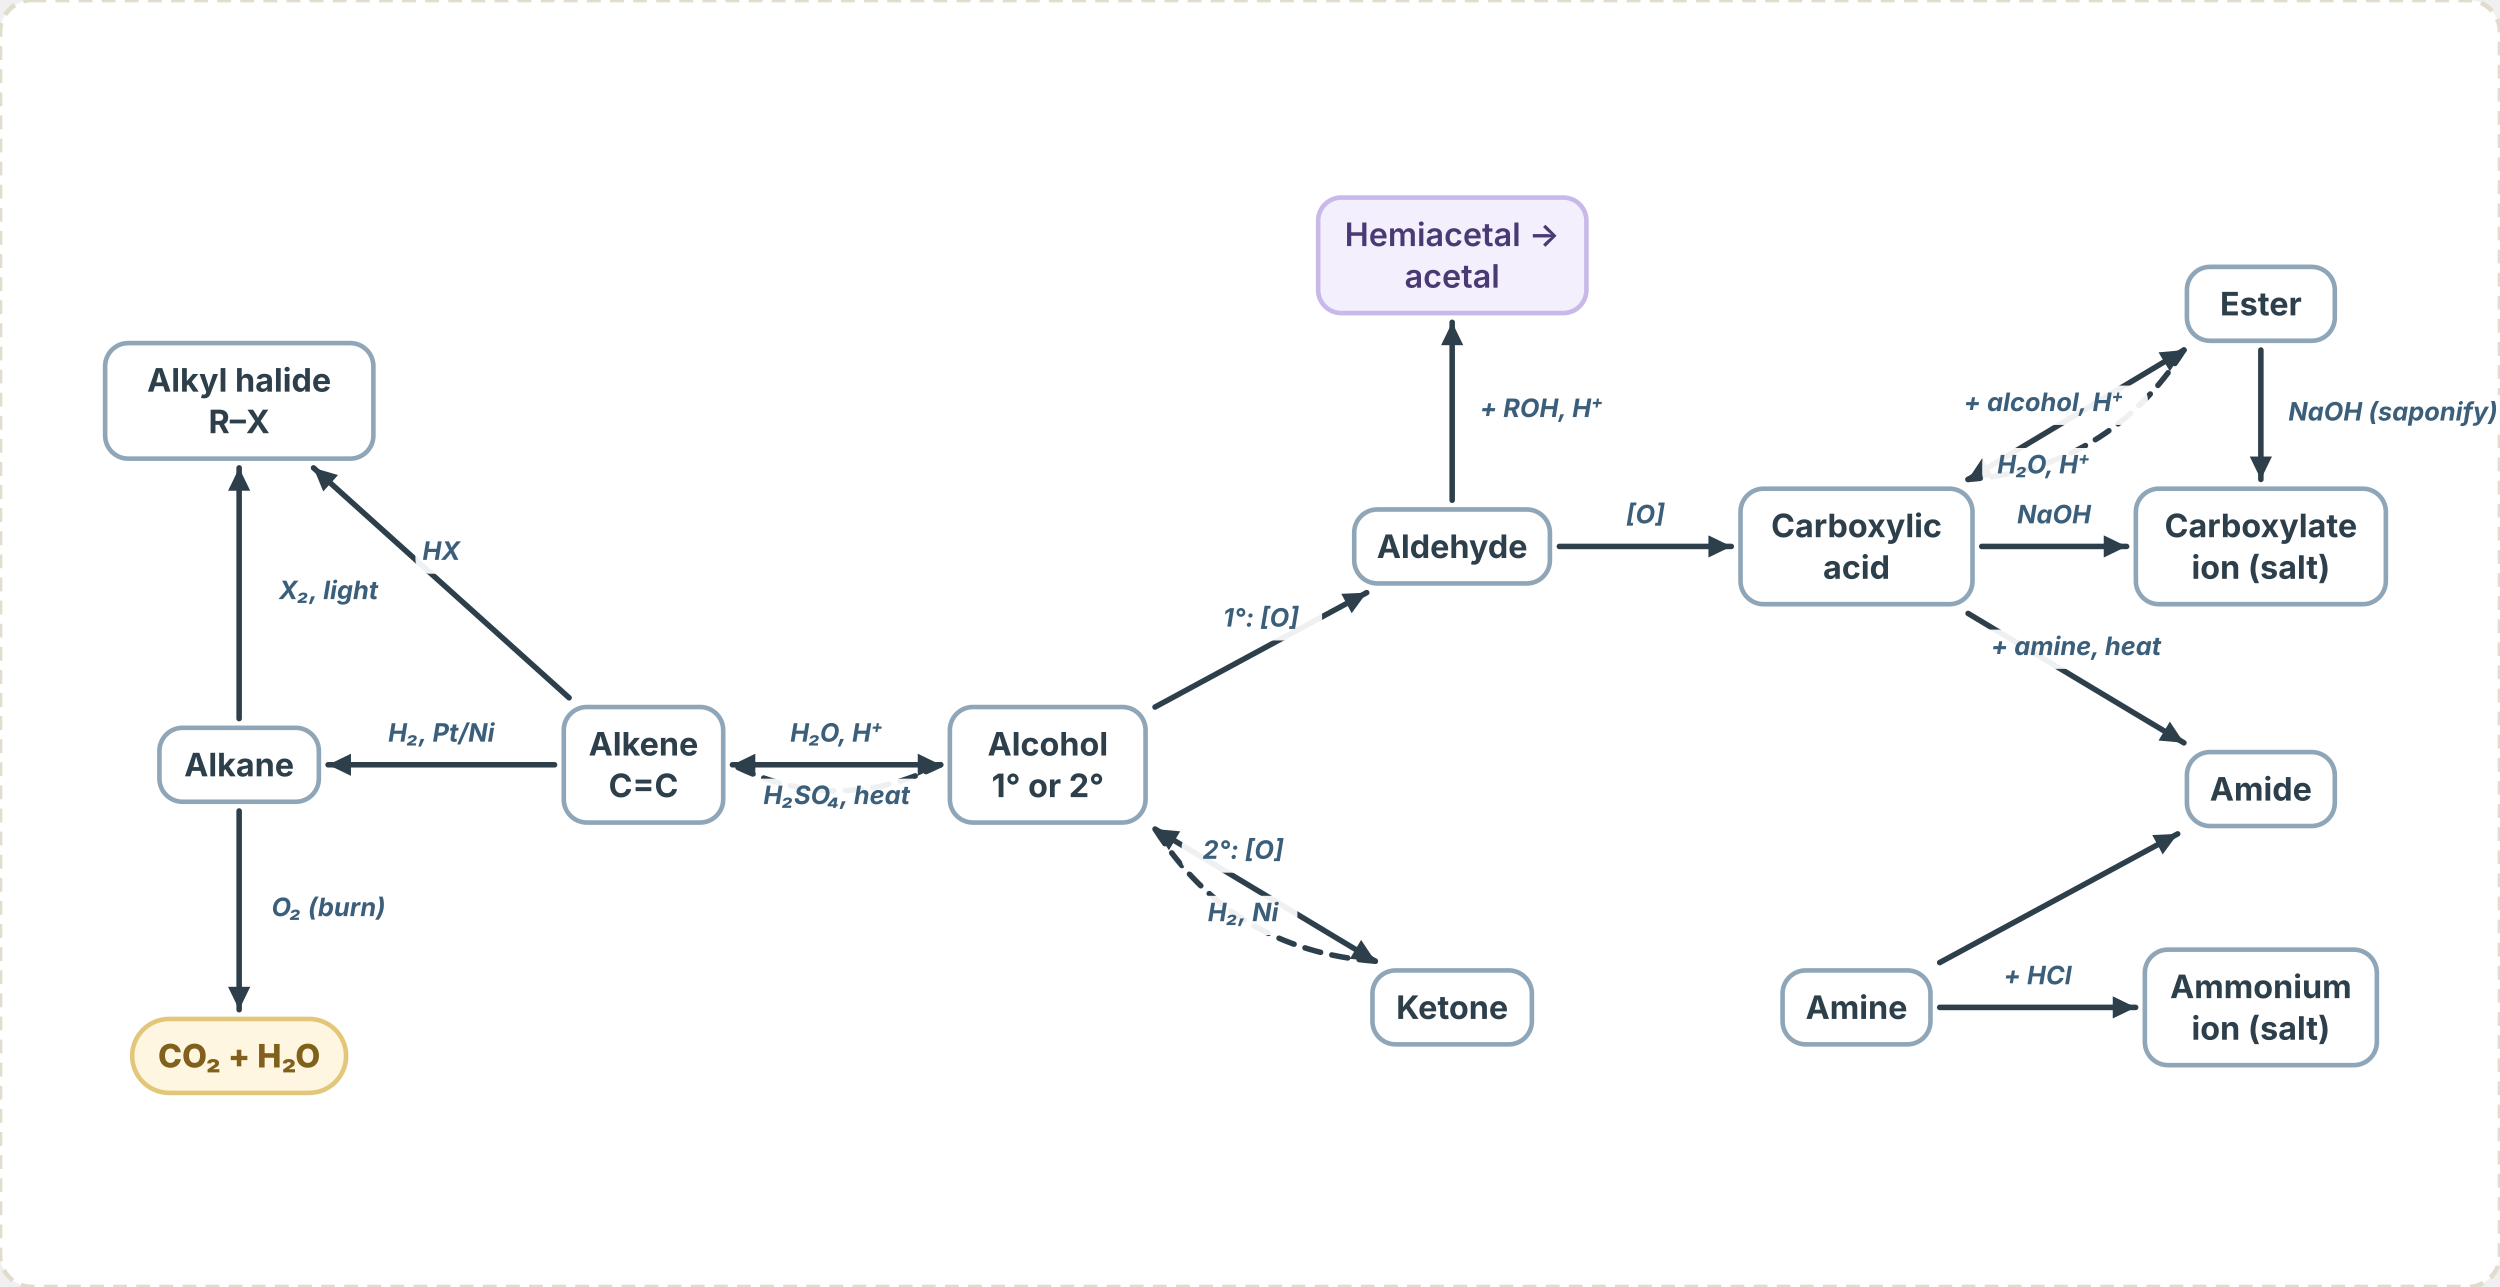
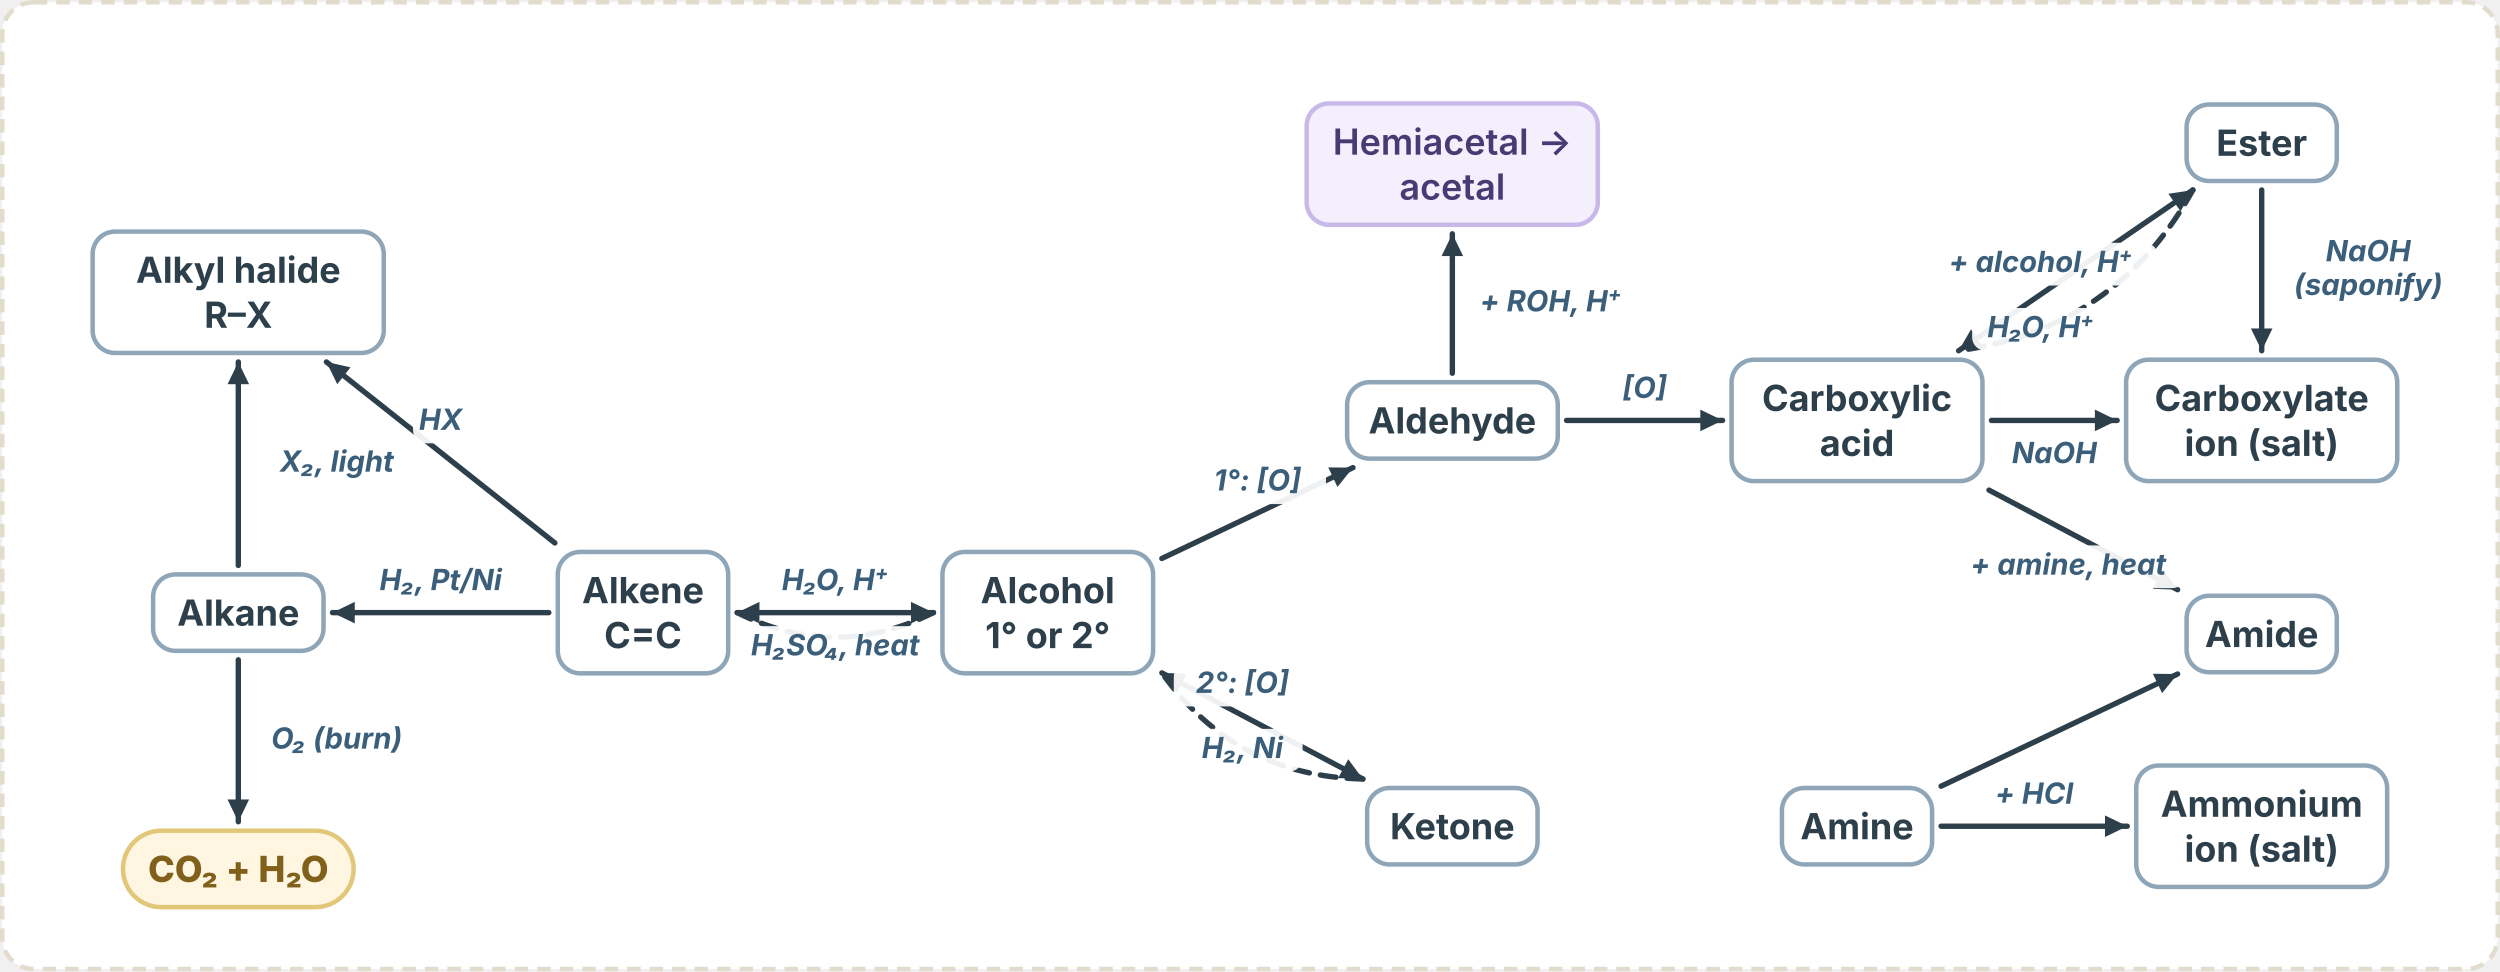
- <svg xmlns="http://www.w3.org/2000/svg" data-printfix="1" viewBox="0 0 1082 557" width="1082" height="557" style="max-width:100%;height:auto;display:block;margin:0 auto" role="img" aria-label="Reaction roadmap for organic families. Alkane plus X2 and light gives an alkyl halide; alkene plus HX gives an alkyl halide; alkene plus H2 (Pt or Ni) gives an alkane; burning in O2 gives CO2 and H2O. Alkene plus H2O and H+ gives an alcohol; an alcohol with H2SO4 and heat gives an alkene. Oxidation [O] of a 1° alcohol gives an aldehyde and of a 2° alcohol gives a ketone; H2 with Ni reduces them back to alcohols. An aldehyde plus an alcohol and H+ gives a hemiacetal, then an acetal; oxidation of an aldehyde gives a carboxylic acid. A carboxylic acid plus an alcohol and H+ gives an ester; H2O and H+ hydrolyze the ester; NaOH saponifies the ester to a carboxylate ion (salt); NaOH neutralizes the acid to the carboxylate. A carboxylic acid plus an amine and heat gives an amide; an amine plus HCl gives an ammonium ion (salt).">
-   <rect width="100%" height="100%" rx="14" fill="#ffffff" stroke="#e2dccd" stroke-width="2" stroke-dasharray="6 4" />
-   <path d="M103.5 311.0 L103.5 202.5" fill="none" stroke="#2d3f4b" stroke-width="2.4" stroke-linecap="round" stroke-linejoin="round" />
-   <path d="M103.5 202.5 L108.3 212.4 L98.7 212.4 Z" fill="#2d3f4b" />
-   <path d="M246.3 302.0 L135.7 202.5" fill="none" stroke="#2d3f4b" stroke-width="2.4" stroke-linecap="round" stroke-linejoin="round" />
-   <path d="M135.7 202.5 L146.3 205.6 L139.9 212.7 Z" fill="#2d3f4b" />
-   <path d="M240.0 331.0 L142.0 331.0" fill="none" stroke="#2d3f4b" stroke-width="2.4" stroke-linecap="round" stroke-linejoin="round" />
-   <path d="M142.0 331.0 L151.9 326.2 L151.9 335.8 Z" fill="#2d3f4b" />
-   <path d="M103.5 351.0 L103.5 437.0" fill="none" stroke="#2d3f4b" stroke-width="2.4" stroke-linecap="round" stroke-linejoin="round" />
-   <path d="M103.5 437.0 L98.7 427.1 L108.3 427.1 Z" fill="#2d3f4b" />
-   <path d="M317.0 331.0 L407.1 331.0" fill="none" stroke="#2d3f4b" stroke-width="2.4" stroke-linecap="round" stroke-linejoin="round" />
-   <path d="M407.1 331.0 L397.2 335.8 L397.2 326.2 Z" fill="#2d3f4b" />
-   <path d="M407.1 331.0 Q362.1 353.5 317.0 331.0" fill="none" stroke="#2d3f4b" stroke-width="2.4" stroke-linecap="round" stroke-linejoin="round" stroke-dasharray="7 5" />
-   <path d="M317.0 331.0 L326.9 326.2 L326.9 335.8 Z" fill="#2d3f4b" />
-   <path d="M499.9 306.0 L591.5 256.5" fill="none" stroke="#2d3f4b" stroke-width="2.4" stroke-linecap="round" stroke-linejoin="round" />
-   <path d="M591.5 256.5 L585.0 265.4 L580.5 257.0 Z" fill="#2d3f4b" />
-   <path d="M499.9 358.8 L595.2 416.0" fill="none" stroke="#2d3f4b" stroke-width="2.4" stroke-linecap="round" stroke-linejoin="round" />
-   <path d="M595.2 416.0 L584.2 415.0 L589.1 406.8 Z" fill="#2d3f4b" />
-   <path d="M595.2 416.0 Q533.2 411.2 499.9 358.8" fill="none" stroke="#2d3f4b" stroke-width="2.4" stroke-linecap="round" stroke-linejoin="round" stroke-dasharray="7 5" />
-   <path d="M499.9 358.8 L510.8 359.8 L505.9 368.0 Z" fill="#2d3f4b" />
-   <path d="M628.5 216.5 L628.5 139.5" fill="none" stroke="#2d3f4b" stroke-width="2.4" stroke-linecap="round" stroke-linejoin="round" />
-   <path d="M628.5 139.5 L633.3 149.4 L623.7 149.4 Z" fill="#2d3f4b" />
-   <path d="M674.9 236.5 L749.3 236.5" fill="none" stroke="#2d3f4b" stroke-width="2.4" stroke-linecap="round" stroke-linejoin="round" />
-   <path d="M749.3 236.5 L739.4 241.3 L739.4 231.7 Z" fill="#2d3f4b" />
-   <path d="M851.8 207.5 L945.2 151.5" fill="none" stroke="#2d3f4b" stroke-width="2.4" stroke-linecap="round" stroke-linejoin="round" />
-   <path d="M945.2 151.5 L939.1 160.7 L934.2 152.5 Z" fill="#2d3f4b" />
-   <path d="M945.2 151.5 Q912.5 202.8 851.8 207.5" fill="none" stroke="#2d3f4b" stroke-width="2.4" stroke-linecap="round" stroke-linejoin="round" stroke-dasharray="7 5" />
-   <path d="M851.8 207.5 L857.9 198.3 L862.8 206.5 Z" fill="#2d3f4b" />
-   <path d="M978.5 151.5 L978.5 207.5" fill="none" stroke="#2d3f4b" stroke-width="2.4" stroke-linecap="round" stroke-linejoin="round" />
-   <path d="M978.5 207.5 L973.7 197.6 L983.3 197.6 Z" fill="#2d3f4b" />
-   <path d="M857.7 236.5 L920.4 236.5" fill="none" stroke="#2d3f4b" stroke-width="2.4" stroke-linecap="round" stroke-linejoin="round" />
-   <path d="M920.4 236.5 L910.5 241.3 L910.5 231.7 Z" fill="#2d3f4b" />
-   <path d="M851.8 265.5 L945.2 321.5" fill="none" stroke="#2d3f4b" stroke-width="2.4" stroke-linecap="round" stroke-linejoin="round" />
-   <path d="M945.2 321.5 L934.2 320.5 L939.1 312.3 Z" fill="#2d3f4b" />
-   <path d="M839.5 416.6 L942.5 360.9" fill="none" stroke="#2d3f4b" stroke-width="2.4" stroke-linecap="round" stroke-linejoin="round" />
-   <path d="M942.5 360.9 L936.0 369.8 L931.5 361.4 Z" fill="#2d3f4b" />
-   <path d="M839.5 436.0 L924.3 436.0" fill="none" stroke="#2d3f4b" stroke-width="2.4" stroke-linecap="round" stroke-linejoin="round" />
-   <path d="M924.3 436.0 L914.4 440.8 L914.4 431.2 Z" fill="#2d3f4b" />
-   <rect x="45.5" y="148.5" width="116.1" height="50.0" rx="10" fill="#ffffff" stroke="#8fa6b8" stroke-width="2" />
-   <text x="103.5" y="169.5" text-anchor="middle" font-size="14" font-weight="700" fill="#2d3f4b" font-family="Nunito,Inter,Helvetica,Arial,sans-serif">Alkyl halide</text>
-   <text x="103.5" y="187.5" text-anchor="middle" font-size="14" font-weight="700" fill="#2d3f4b" font-family="Nunito,Inter,Helvetica,Arial,sans-serif">R–X</text>
-   <rect x="69.0" y="315.0" width="69.0" height="32.0" rx="10" fill="#ffffff" stroke="#8fa6b8" stroke-width="2" />
-   <text x="103.5" y="336.0" text-anchor="middle" font-size="14" font-weight="700" fill="#2d3f4b" font-family="Nunito,Inter,Helvetica,Arial,sans-serif">Alkane</text>
-   <rect x="244.0" y="306.0" width="69.0" height="50.0" rx="10" fill="#ffffff" stroke="#8fa6b8" stroke-width="2" />
-   <text x="278.5" y="327.0" text-anchor="middle" font-size="14" font-weight="700" fill="#2d3f4b" font-family="Nunito,Inter,Helvetica,Arial,sans-serif">Alkene</text>
-   <text x="278.5" y="345.0" text-anchor="middle" font-size="14" font-weight="700" fill="#2d3f4b" font-family="Nunito,Inter,Helvetica,Arial,sans-serif">C=C</text>
-   <rect x="411.1" y="306.0" width="84.7" height="50.0" rx="10" fill="#ffffff" stroke="#8fa6b8" stroke-width="2" />
-   <text x="453.5" y="327.0" text-anchor="middle" font-size="14" font-weight="700" fill="#2d3f4b" font-family="Nunito,Inter,Helvetica,Arial,sans-serif">Alcohol</text>
-   <text x="453.5" y="345.0" text-anchor="middle" font-size="14" font-weight="700" fill="#2d3f4b" font-family="Nunito,Inter,Helvetica,Arial,sans-serif">1° or 2°</text>
-   <rect x="586.1" y="220.5" width="84.7" height="32.0" rx="10" fill="#ffffff" stroke="#8fa6b8" stroke-width="2" />
-   <text x="628.5" y="241.5" text-anchor="middle" font-size="14" font-weight="700" fill="#2d3f4b" font-family="Nunito,Inter,Helvetica,Arial,sans-serif">Aldehyde</text>
-   <rect x="594.0" y="420.0" width="69.0" height="32.0" rx="10" fill="#ffffff" stroke="#8fa6b8" stroke-width="2" />
-   <text x="628.5" y="441.0" text-anchor="middle" font-size="14" font-weight="700" fill="#2d3f4b" font-family="Nunito,Inter,Helvetica,Arial,sans-serif">Ketone</text>
-   <rect x="570.5" y="85.5" width="116.1" height="50.0" rx="10" fill="#f3effd" stroke="#c9b8ea" stroke-width="2" />
-   <text x="628.5" y="106.5" text-anchor="middle" font-size="14" font-weight="600" fill="#4a3a73" font-family="Nunito,Inter,Helvetica,Arial,sans-serif">Hemiacetal →</text>
-   <text x="628.5" y="124.5" text-anchor="middle" font-size="14" font-weight="600" fill="#4a3a73" font-family="Nunito,Inter,Helvetica,Arial,sans-serif">acetal</text>
-   <rect x="753.3" y="211.5" width="100.4" height="50.0" rx="10" fill="#ffffff" stroke="#8fa6b8" stroke-width="2" />
-   <text x="803.5" y="232.5" text-anchor="middle" font-size="14" font-weight="700" fill="#2d3f4b" font-family="Nunito,Inter,Helvetica,Arial,sans-serif">Carboxylic</text>
-   <text x="803.5" y="250.5" text-anchor="middle" font-size="14" font-weight="700" fill="#2d3f4b" font-family="Nunito,Inter,Helvetica,Arial,sans-serif">acid</text>
-   <rect x="946.5" y="115.5" width="64.0" height="32.0" rx="10" fill="#ffffff" stroke="#8fa6b8" stroke-width="2" />
-   <text x="978.5" y="136.5" text-anchor="middle" font-size="14" font-weight="700" fill="#2d3f4b" font-family="Nunito,Inter,Helvetica,Arial,sans-serif">Ester</text>
-   <rect x="924.4" y="211.5" width="108.2" height="50.0" rx="10" fill="#ffffff" stroke="#8fa6b8" stroke-width="2" />
-   <text x="978.5" y="232.5" text-anchor="middle" font-size="14" font-weight="700" fill="#2d3f4b" font-family="Nunito,Inter,Helvetica,Arial,sans-serif">Carboxylate</text>
-   <text x="978.5" y="250.5" text-anchor="middle" font-size="14" font-weight="700" fill="#2d3f4b" font-family="Nunito,Inter,Helvetica,Arial,sans-serif">ion (salt)</text>
-   <rect x="946.5" y="325.5" width="64.0" height="32.0" rx="10" fill="#ffffff" stroke="#8fa6b8" stroke-width="2" />
-   <text x="978.5" y="346.5" text-anchor="middle" font-size="14" font-weight="700" fill="#2d3f4b" font-family="Nunito,Inter,Helvetica,Arial,sans-serif">Amide</text>
-   <rect x="771.5" y="420.0" width="64.0" height="32.0" rx="10" fill="#ffffff" stroke="#8fa6b8" stroke-width="2" />
-   <text x="803.5" y="441.0" text-anchor="middle" font-size="14" font-weight="700" fill="#2d3f4b" font-family="Nunito,Inter,Helvetica,Arial,sans-serif">Amine</text>
-   <rect x="928.3" y="411.0" width="100.4" height="50.0" rx="10" fill="#ffffff" stroke="#8fa6b8" stroke-width="2" />
-   <text x="978.5" y="432.0" text-anchor="middle" font-size="14" font-weight="700" fill="#2d3f4b" font-family="Nunito,Inter,Helvetica,Arial,sans-serif">Ammonium</text>
-   <text x="978.5" y="450.0" text-anchor="middle" font-size="14" font-weight="700" fill="#2d3f4b" font-family="Nunito,Inter,Helvetica,Arial,sans-serif">ion (salt)</text>
-   <rect x="57.2" y="441.0" width="92.6" height="32.0" rx="16" fill="#fff6e2" stroke="#e2c77a" stroke-width="2" />
-   <text x="103.5" y="462.0" text-anchor="middle" font-size="14" font-weight="800" fill="#80601a" font-family="Nunito,Inter,Helvetica,Arial,sans-serif">CO₂ + H₂O</text>
-   <rect x="109.5" y="248.3" width="65.4" height="17.0" rx="6" fill="#ffffff" fill-opacity="0.92" />
-   <text x="142.2" y="259.3" text-anchor="middle" font-size="11" font-weight="700" font-style="italic" fill="#3b5f7a" font-family="Nunito,Inter,Helvetica,Arial,sans-serif">X₂, light</text>
-   <rect x="179.8" y="231.3" width="22.3" height="17.0" rx="6" fill="#ffffff" fill-opacity="0.92" />
-   <text x="191.0" y="242.3" text-anchor="middle" font-size="11" font-weight="700" font-style="italic" fill="#3b5f7a" font-family="Nunito,Inter,Helvetica,Arial,sans-serif">HX</text>
-   <rect x="158.3" y="310.0" width="65.4" height="17.0" rx="6" fill="#ffffff" fill-opacity="0.92" />
-   <text x="191.0" y="321.0" text-anchor="middle" font-size="11" font-weight="700" font-style="italic" fill="#3b5f7a" font-family="Nunito,Inter,Helvetica,Arial,sans-serif">H₂, Pt/Ni</text>
-   <rect x="109.5" y="385.5" width="65.4" height="17.0" rx="6" fill="#ffffff" fill-opacity="0.92" />
-   <text x="142.2" y="396.5" text-anchor="middle" font-size="11" font-weight="700" font-style="italic" fill="#3b5f7a" font-family="Nunito,Inter,Helvetica,Arial,sans-serif">O₂ (burn)</text>
-   <rect x="335.5" y="310.0" width="53.1" height="17.0" rx="6" fill="#ffffff" fill-opacity="0.92" />
-   <text x="362.1" y="321.0" text-anchor="middle" font-size="11" font-weight="700" font-style="italic" fill="#3b5f7a" font-family="Nunito,Inter,Helvetica,Arial,sans-serif">H₂O, H<tspan dy="-0.5em" font-size="70%">+</tspan>
+ <svg xmlns="http://www.w3.org/2000/svg" viewBox="0 0 1112 432" width="1112" height="432" style="max-width:100%;height:auto;display:block;margin:0 auto" role="img" aria-label="Reaction roadmap for organic families. Alkane plus X2 and light gives an alkyl halide; alkene plus HX gives an alkyl halide; alkene plus H2 (Pt or Ni) gives an alkane; burning in O2 gives CO2 and H2O. Alkene plus H2O and H+ gives an alcohol; an alcohol with H2SO4 and heat gives an alkene. Oxidation [O] of a 1° alcohol gives an aldehyde and of a 2° alcohol gives a ketone; H2 with Ni reduces them back to alcohols. An aldehyde plus an alcohol and H+ gives a hemiacetal, then an acetal; oxidation of an aldehyde gives a carboxylic acid. A carboxylic acid plus an alcohol and H+ gives an ester; H2O and H+ hydrolyze the ester; NaOH saponifies the ester to a carboxylate ion (salt); NaOH neutralizes the acid to the carboxylate. A carboxylic acid plus an amine and heat gives an amide; an amine plus HCl gives an ammonium ion (salt).">
+   <rect x="1" y="1" width="1110" height="430" rx="14" fill="#ffffff" stroke="#e2dccd" stroke-width="2" stroke-dasharray="6 4" />
+   <path d="M106.0 251.5 L106.0 161.0" fill="none" stroke="#2d3f4b" stroke-width="2.4" stroke-linecap="round" stroke-linejoin="round" />
+   <path d="M106.0 161.0 L110.8 170.9 L101.2 170.9 Z" fill="#2d3f4b" />
+   <path d="M246.8 241.5 L145.2 161.0" fill="none" stroke="#2d3f4b" stroke-width="2.4" stroke-linecap="round" stroke-linejoin="round" />
+   <path d="M145.2 161.0 L155.9 163.4 L150.0 170.9 Z" fill="#2d3f4b" />
+   <path d="M244.1 272.5 L147.9 272.5" fill="none" stroke="#2d3f4b" stroke-width="2.4" stroke-linecap="round" stroke-linejoin="round" />
+   <path d="M147.9 272.5 L157.8 267.7 L157.8 277.3 Z" fill="#2d3f4b" />
+   <path d="M106.0 293.5 L106.0 365.5" fill="none" stroke="#2d3f4b" stroke-width="2.4" stroke-linecap="round" stroke-linejoin="round" />
+   <path d="M106.0 365.5 L101.2 355.6 L110.8 355.6 Z" fill="#2d3f4b" />
+   <path d="M327.9 272.5 L415.2 272.5" fill="none" stroke="#2d3f4b" stroke-width="2.4" stroke-linecap="round" stroke-linejoin="round" />
+   <path d="M415.2 272.5 L405.2 277.3 L405.2 267.7 Z" fill="#2d3f4b" />
+   <path d="M415.2 272.5 Q371.5 294.3 327.9 272.5" fill="none" stroke="#2d3f4b" stroke-width="2.4" stroke-linecap="round" stroke-linejoin="round" stroke-dasharray="7 5" />
+   <path d="M327.9 272.5 L337.8 267.7 L337.8 277.3 Z" fill="#2d3f4b" />
+   <path d="M516.8 248.4 L601.8 208.0" fill="none" stroke="#2d3f4b" stroke-width="2.4" stroke-linecap="round" stroke-linejoin="round" />
+   <path d="M601.8 208.0 L594.9 216.6 L590.8 207.9 Z" fill="#2d3f4b" />
+   <path d="M516.8 299.3 L606.2 346.5" fill="none" stroke="#2d3f4b" stroke-width="2.4" stroke-linecap="round" stroke-linejoin="round" />
+   <path d="M606.2 346.5 L595.2 346.1 L599.7 337.7 Z" fill="#2d3f4b" />
+   <path d="M606.2 346.5 Q549.7 345.3 516.8 299.3" fill="none" stroke="#2d3f4b" stroke-width="2.4" stroke-linecap="round" stroke-linejoin="round" stroke-dasharray="7 5" />
+   <path d="M516.8 299.3 L527.8 299.7 L523.4 308.2 Z" fill="#2d3f4b" />
+   <path d="M646.0 166.0 L646.0 104.0" fill="none" stroke="#2d3f4b" stroke-width="2.4" stroke-linecap="round" stroke-linejoin="round" />
+   <path d="M646.0 104.0 L650.8 113.9 L641.2 113.9 Z" fill="#2d3f4b" />
+   <path d="M696.8 187.0 L766.2 187.0" fill="none" stroke="#2d3f4b" stroke-width="2.4" stroke-linecap="round" stroke-linejoin="round" />
+   <path d="M766.2 187.0 L756.3 191.8 L756.3 182.2 Z" fill="#2d3f4b" />
+   <path d="M871.2 156.0 L975.4 84.5" fill="none" stroke="#2d3f4b" stroke-width="2.4" stroke-linecap="round" stroke-linejoin="round" />
+   <path d="M975.4 84.5 L969.9 94.0 L964.5 86.2 Z" fill="#2d3f4b" />
+   <path d="M975.4 84.5 Q941.2 146.3 871.2 156.0" fill="none" stroke="#2d3f4b" stroke-width="2.4" stroke-linecap="round" stroke-linejoin="round" stroke-dasharray="7 5" />
+   <path d="M871.2 156.0 L876.7 146.5 L882.1 154.3 Z" fill="#2d3f4b" />
+   <path d="M1006.0 84.5 L1006.0 156.0" fill="none" stroke="#2d3f4b" stroke-width="2.4" stroke-linecap="round" stroke-linejoin="round" />
+   <path d="M1006.0 156.0 L1001.2 146.1 L1010.8 146.1 Z" fill="#2d3f4b" />
+   <path d="M885.8 187.0 L941.7 187.0" fill="none" stroke="#2d3f4b" stroke-width="2.4" stroke-linecap="round" stroke-linejoin="round" />
+   <path d="M941.7 187.0 L931.8 191.8 L931.8 182.2 Z" fill="#2d3f4b" />
+   <path d="M884.7 218.0 L968.6 262.3" fill="none" stroke="#2d3f4b" stroke-width="2.4" stroke-linecap="round" stroke-linejoin="round" />
+   <path d="M968.6 262.3 L957.6 261.9 L962.1 253.4 Z" fill="#2d3f4b" />
+   <path d="M863.4 349.7 L968.6 299.8" fill="none" stroke="#2d3f4b" stroke-width="2.4" stroke-linecap="round" stroke-linejoin="round" />
+   <path d="M968.6 299.8 L961.7 308.3 L957.6 299.7 Z" fill="#2d3f4b" />
+   <path d="M863.4 367.5 L946.2 367.5" fill="none" stroke="#2d3f4b" stroke-width="2.4" stroke-linecap="round" stroke-linejoin="round" />
+   <path d="M946.2 367.5 L936.3 372.3 L936.3 362.7 Z" fill="#2d3f4b" />
+   <rect x="41.2" y="103.0" width="129.5" height="54.0" rx="10" fill="#ffffff" stroke="#8fa6b8" stroke-width="2" />
+   <text x="106.0" y="125.8" text-anchor="middle" font-size="16" font-weight="700" fill="#2d3f4b" font-family="Nunito,Inter,Helvetica,Arial,sans-serif">Alkyl halide</text>
+   <text x="106.0" y="145.8" text-anchor="middle" font-size="16" font-weight="700" fill="#2d3f4b" font-family="Nunito,Inter,Helvetica,Arial,sans-serif">R–X</text>
+   <rect x="68.1" y="255.5" width="75.8" height="34.0" rx="10" fill="#ffffff" stroke="#8fa6b8" stroke-width="2" />
+   <text x="106.0" y="278.3" text-anchor="middle" font-size="16" font-weight="700" fill="#2d3f4b" font-family="Nunito,Inter,Helvetica,Arial,sans-serif">Alkane</text>
+   <rect x="248.1" y="245.5" width="75.8" height="54.0" rx="10" fill="#ffffff" stroke="#8fa6b8" stroke-width="2" />
+   <text x="286.0" y="268.3" text-anchor="middle" font-size="16" font-weight="700" fill="#2d3f4b" font-family="Nunito,Inter,Helvetica,Arial,sans-serif">Alkene</text>
+   <text x="286.0" y="288.3" text-anchor="middle" font-size="16" font-weight="700" fill="#2d3f4b" font-family="Nunito,Inter,Helvetica,Arial,sans-serif">C=C</text>
+   <rect x="419.2" y="245.5" width="93.7" height="54.0" rx="10" fill="#ffffff" stroke="#8fa6b8" stroke-width="2" />
+   <text x="466.0" y="268.3" text-anchor="middle" font-size="16" font-weight="700" fill="#2d3f4b" font-family="Nunito,Inter,Helvetica,Arial,sans-serif">Alcohol</text>
+   <text x="466.0" y="288.3" text-anchor="middle" font-size="16" font-weight="700" fill="#2d3f4b" font-family="Nunito,Inter,Helvetica,Arial,sans-serif">1° or 2°</text>
+   <rect x="599.2" y="170.0" width="93.7" height="34.0" rx="10" fill="#ffffff" stroke="#8fa6b8" stroke-width="2" />
+   <text x="646.0" y="192.8" text-anchor="middle" font-size="16" font-weight="700" fill="#2d3f4b" font-family="Nunito,Inter,Helvetica,Arial,sans-serif">Aldehyde</text>
+   <rect x="608.1" y="350.5" width="75.8" height="34.0" rx="10" fill="#ffffff" stroke="#8fa6b8" stroke-width="2" />
+   <text x="646.0" y="373.3" text-anchor="middle" font-size="16" font-weight="700" fill="#2d3f4b" font-family="Nunito,Inter,Helvetica,Arial,sans-serif">Ketone</text>
+   <rect x="581.2" y="46.0" width="129.5" height="54.0" rx="10" fill="#f3effd" stroke="#c9b8ea" stroke-width="2" />
+   <text x="646.0" y="68.8" text-anchor="middle" font-size="16" font-weight="600" fill="#4a3a73" font-family="Nunito,Inter,Helvetica,Arial,sans-serif">Hemiacetal →</text>
+   <text x="646.0" y="88.8" text-anchor="middle" font-size="16" font-weight="600" fill="#4a3a73" font-family="Nunito,Inter,Helvetica,Arial,sans-serif">acetal</text>
+   <rect x="770.2" y="160.0" width="111.6" height="54.0" rx="10" fill="#ffffff" stroke="#8fa6b8" stroke-width="2" />
+   <text x="826.0" y="182.8" text-anchor="middle" font-size="16" font-weight="700" fill="#2d3f4b" font-family="Nunito,Inter,Helvetica,Arial,sans-serif">Carboxylic</text>
+   <text x="826.0" y="202.8" text-anchor="middle" font-size="16" font-weight="700" fill="#2d3f4b" font-family="Nunito,Inter,Helvetica,Arial,sans-serif">acid</text>
+   <rect x="972.6" y="46.5" width="66.8" height="34.0" rx="10" fill="#ffffff" stroke="#8fa6b8" stroke-width="2" />
+   <text x="1006.0" y="69.3" text-anchor="middle" font-size="16" font-weight="700" fill="#2d3f4b" font-family="Nunito,Inter,Helvetica,Arial,sans-serif">Ester</text>
+   <rect x="945.7" y="160.0" width="120.6" height="54.0" rx="10" fill="#ffffff" stroke="#8fa6b8" stroke-width="2" />
+   <text x="1006.0" y="182.8" text-anchor="middle" font-size="16" font-weight="700" fill="#2d3f4b" font-family="Nunito,Inter,Helvetica,Arial,sans-serif">Carboxylate</text>
+   <text x="1006.0" y="202.8" text-anchor="middle" font-size="16" font-weight="700" fill="#2d3f4b" font-family="Nunito,Inter,Helvetica,Arial,sans-serif">ion (salt)</text>
+   <rect x="972.6" y="265.0" width="66.8" height="34.0" rx="10" fill="#ffffff" stroke="#8fa6b8" stroke-width="2" />
+   <text x="1006.0" y="287.8" text-anchor="middle" font-size="16" font-weight="700" fill="#2d3f4b" font-family="Nunito,Inter,Helvetica,Arial,sans-serif">Amide</text>
+   <rect x="792.6" y="350.5" width="66.8" height="34.0" rx="10" fill="#ffffff" stroke="#8fa6b8" stroke-width="2" />
+   <text x="826.0" y="373.3" text-anchor="middle" font-size="16" font-weight="700" fill="#2d3f4b" font-family="Nunito,Inter,Helvetica,Arial,sans-serif">Amine</text>
+   <rect x="950.2" y="340.5" width="111.6" height="54.0" rx="10" fill="#ffffff" stroke="#8fa6b8" stroke-width="2" />
+   <text x="1006.0" y="363.3" text-anchor="middle" font-size="16" font-weight="700" fill="#2d3f4b" font-family="Nunito,Inter,Helvetica,Arial,sans-serif">Ammonium</text>
+   <text x="1006.0" y="383.3" text-anchor="middle" font-size="16" font-weight="700" fill="#2d3f4b" font-family="Nunito,Inter,Helvetica,Arial,sans-serif">ion (salt)</text>
+   <rect x="54.7" y="369.5" width="102.6" height="34.0" rx="17.0" fill="#fff6e2" stroke="#e2c77a" stroke-width="2" />
+   <text x="106.0" y="392.3" text-anchor="middle" font-size="16" font-weight="800" fill="#80601a" font-family="Nunito,Inter,Helvetica,Arial,sans-serif">CO₂ + H₂O</text>
+   <rect x="112.0" y="196.8" width="75.5" height="19.0" rx="6" fill="#ffffff" fill-opacity="0.92" />
+   <text x="149.8" y="209.8" text-anchor="middle" font-size="13" font-weight="700" font-style="italic" fill="#3b5f7a" font-family="Nunito,Inter,Helvetica,Arial,sans-serif">X₂, light</text>
+   <rect x="183.7" y="178.2" width="24.6" height="19.0" rx="6" fill="#ffffff" fill-opacity="0.92" />
+   <text x="196.0" y="191.2" text-anchor="middle" font-size="13" font-weight="700" font-style="italic" fill="#3b5f7a" font-family="Nunito,Inter,Helvetica,Arial,sans-serif">HX</text>
+   <rect x="158.2" y="249.5" width="75.5" height="19.0" rx="6" fill="#ffffff" fill-opacity="0.92" />
+   <text x="196.0" y="262.5" text-anchor="middle" font-size="13" font-weight="700" font-style="italic" fill="#3b5f7a" font-family="Nunito,Inter,Helvetica,Arial,sans-serif">H₂, Pt/Ni</text>
+   <rect x="112.0" y="320.0" width="75.5" height="19.0" rx="6" fill="#ffffff" fill-opacity="0.92" />
+   <text x="149.8" y="333.0" text-anchor="middle" font-size="13" font-weight="700" font-style="italic" fill="#3b5f7a" font-family="Nunito,Inter,Helvetica,Arial,sans-serif">O₂ (burn)</text>
+   <rect x="341.0" y="249.5" width="61.0" height="19.0" rx="6" fill="#ffffff" fill-opacity="0.92" />
+   <text x="371.5" y="262.5" text-anchor="middle" font-size="13" font-weight="700" font-style="italic" fill="#3b5f7a" font-family="Nunito,Inter,Helvetica,Arial,sans-serif">H₂O, H<tspan dy="-0.5em" font-size="70%">+</tspan>
  </text>
-   <rect x="323.2" y="337.0" width="77.8" height="17.0" rx="6" fill="#ffffff" fill-opacity="0.92" />
-   <text x="362.1" y="348.0" text-anchor="middle" font-size="11" font-weight="700" font-style="italic" fill="#3b5f7a" font-family="Nunito,Inter,Helvetica,Arial,sans-serif">H₂SO₄, heat</text>
-   <rect x="519.1" y="260.2" width="53.1" height="17.0" rx="6" fill="#ffffff" fill-opacity="0.92" />
-   <text x="545.7" y="271.2" text-anchor="middle" font-size="11" font-weight="700" font-style="italic" fill="#3b5f7a" font-family="Nunito,Inter,Helvetica,Arial,sans-serif">1°: [O]</text>
-   <rect x="511.4" y="360.7" width="53.1" height="17.0" rx="6" fill="#ffffff" fill-opacity="0.92" />
-   <text x="538.0" y="371.7" text-anchor="middle" font-size="11" font-weight="700" font-style="italic" fill="#3b5f7a" font-family="Nunito,Inter,Helvetica,Arial,sans-serif">2°: [O]</text>
-   <rect x="514.5" y="387.7" width="47.0" height="17.0" rx="6" fill="#ffffff" fill-opacity="0.92" />
-   <text x="538.0" y="398.7" text-anchor="middle" font-size="11" font-weight="700" font-style="italic" fill="#3b5f7a" font-family="Nunito,Inter,Helvetica,Arial,sans-serif">H₂, Ni</text>
-   <rect x="634.5" y="169.5" width="65.4" height="17.0" rx="6" fill="#ffffff" fill-opacity="0.92" />
-   <text x="667.2" y="180.5" text-anchor="middle" font-size="11" font-weight="700" font-style="italic" fill="#3b5f7a" font-family="Nunito,Inter,Helvetica,Arial,sans-serif">+ ROH, H<tspan dy="-0.5em" font-size="70%">+</tspan>
+   <rect x="326.5" y="278.5" width="90.1" height="19.0" rx="6" fill="#ffffff" fill-opacity="0.92" />
+   <text x="371.5" y="291.5" text-anchor="middle" font-size="13" font-weight="700" font-style="italic" fill="#3b5f7a" font-family="Nunito,Inter,Helvetica,Arial,sans-serif">H₂SO₄, heat</text>
+   <rect x="528.8" y="205.2" width="61.0" height="19.0" rx="6" fill="#ffffff" fill-opacity="0.92" />
+   <text x="559.3" y="218.2" text-anchor="middle" font-size="13" font-weight="700" font-style="italic" fill="#3b5f7a" font-family="Nunito,Inter,Helvetica,Arial,sans-serif">1°: [O]</text>
+   <rect x="522.1" y="295.2" width="61.0" height="19.0" rx="6" fill="#ffffff" fill-opacity="0.92" />
+   <text x="552.6" y="308.2" text-anchor="middle" font-size="13" font-weight="700" font-style="italic" fill="#3b5f7a" font-family="Nunito,Inter,Helvetica,Arial,sans-serif">2°: [O]</text>
+   <rect x="525.7" y="324.2" width="53.7" height="19.0" rx="6" fill="#ffffff" fill-opacity="0.92" />
+   <text x="552.6" y="337.2" text-anchor="middle" font-size="13" font-weight="700" font-style="italic" fill="#3b5f7a" font-family="Nunito,Inter,Helvetica,Arial,sans-serif">H₂, Ni</text>
+   <rect x="652.0" y="125.5" width="75.5" height="19.0" rx="6" fill="#ffffff" fill-opacity="0.92" />
+   <text x="689.8" y="138.5" text-anchor="middle" font-size="13" font-weight="700" font-style="italic" fill="#3b5f7a" font-family="Nunito,Inter,Helvetica,Arial,sans-serif">+ ROH, H<tspan dy="-0.5em" font-size="70%">+</tspan>
  </text>
-   <rect x="697.8" y="215.5" width="28.5" height="17.0" rx="6" fill="#ffffff" fill-opacity="0.92" />
-   <text x="712.1" y="226.5" text-anchor="middle" font-size="11" font-weight="700" font-style="italic" fill="#3b5f7a" font-family="Nunito,Inter,Helvetica,Arial,sans-serif">[O]</text>
-   <rect x="839.5" y="166.9" width="90.1" height="17.0" rx="6" fill="#ffffff" fill-opacity="0.92" />
-   <text x="884.5" y="177.9" text-anchor="middle" font-size="11" font-weight="700" font-style="italic" fill="#3b5f7a" font-family="Nunito,Inter,Helvetica,Arial,sans-serif">+ alcohol, H<tspan dy="-0.5em" font-size="70%">+</tspan>
+   <rect x="715.6" y="164.0" width="31.8" height="19.0" rx="6" fill="#ffffff" fill-opacity="0.92" />
+   <text x="731.5" y="177.0" text-anchor="middle" font-size="13" font-weight="700" font-style="italic" fill="#3b5f7a" font-family="Nunito,Inter,Helvetica,Arial,sans-serif">[O]</text>
+   <rect x="855.3" y="108.0" width="104.6" height="19.0" rx="6" fill="#ffffff" fill-opacity="0.92" />
+   <text x="907.7" y="121.0" text-anchor="middle" font-size="13" font-weight="700" font-style="italic" fill="#3b5f7a" font-family="Nunito,Inter,Helvetica,Arial,sans-serif">+ alcohol, H<tspan dy="-0.5em" font-size="70%">+</tspan>
  </text>
-   <rect x="857.9" y="193.9" width="53.1" height="17.0" rx="6" fill="#ffffff" fill-opacity="0.92" />
-   <text x="884.5" y="204.9" text-anchor="middle" font-size="11" font-weight="700" font-style="italic" fill="#3b5f7a" font-family="Nunito,Inter,Helvetica,Arial,sans-serif">H₂O, H<tspan dy="-0.5em" font-size="70%">+</tspan>
+   <rect x="877.2" y="137.0" width="61.0" height="19.0" rx="6" fill="#ffffff" fill-opacity="0.92" />
+   <text x="907.7" y="150.0" text-anchor="middle" font-size="13" font-weight="700" font-style="italic" fill="#3b5f7a" font-family="Nunito,Inter,Helvetica,Arial,sans-serif">H₂O, H<tspan dy="-0.5em" font-size="70%">+</tspan>
  </text>
-   <rect x="984.5" y="171.0" width="102.4" height="17.0" rx="6" fill="#ffffff" fill-opacity="0.92" />
-   <text x="1035.7" y="182.0" text-anchor="middle" font-size="11" font-weight="700" font-style="italic" fill="#3b5f7a" font-family="Nunito,Inter,Helvetica,Arial,sans-serif">NaOH (saponify)</text>
-   <rect x="871.7" y="215.5" width="34.6" height="17.0" rx="6" fill="#ffffff" fill-opacity="0.92" />
-   <text x="889.0" y="226.5" text-anchor="middle" font-size="11" font-weight="700" font-style="italic" fill="#3b5f7a" font-family="Nunito,Inter,Helvetica,Arial,sans-serif">NaOH</text>
-   <rect x="853.5" y="272.5" width="90.1" height="17.0" rx="6" fill="#ffffff" fill-opacity="0.92" />
-   <text x="898.5" y="283.5" text-anchor="middle" font-size="11" font-weight="700" font-style="italic" fill="#3b5f7a" font-family="Nunito,Inter,Helvetica,Arial,sans-serif">+ amine, heat</text>
-   <rect x="861.5" y="415.0" width="40.8" height="17.0" rx="6" fill="#ffffff" fill-opacity="0.92" />
-   <text x="881.9" y="426.0" text-anchor="middle" font-size="11" font-weight="700" font-style="italic" fill="#3b5f7a" font-family="Nunito,Inter,Helvetica,Arial,sans-serif">+ HCl</text>
+   <rect x="1012.0" y="103.2" width="82.8" height="34.0" rx="6" fill="#ffffff" fill-opacity="0.92" />
+   <text x="1053.4" y="116.2" text-anchor="middle" font-size="13" font-weight="700" font-style="italic" fill="#3b5f7a" font-family="Nunito,Inter,Helvetica,Arial,sans-serif">NaOH</text>
+   <text x="1053.4" y="131.2" text-anchor="middle" font-size="13" font-weight="700" font-style="italic" fill="#3b5f7a" font-family="Nunito,Inter,Helvetica,Arial,sans-serif">(saponify)</text>
+   <rect x="894.2" y="193.0" width="39.1" height="19.0" rx="6" fill="#ffffff" fill-opacity="0.92" />
+   <text x="913.8" y="206.0" text-anchor="middle" font-size="13" font-weight="700" font-style="italic" fill="#3b5f7a" font-family="Nunito,Inter,Helvetica,Arial,sans-serif">NaOH</text>
+   <rect x="867.6" y="242.6" width="104.6" height="19.0" rx="6" fill="#ffffff" fill-opacity="0.92" />
+   <text x="920.0" y="255.6" text-anchor="middle" font-size="13" font-weight="700" font-style="italic" fill="#3b5f7a" font-family="Nunito,Inter,Helvetica,Arial,sans-serif">+ amine, heat</text>
+   <rect x="881.6" y="344.5" width="46.4" height="19.0" rx="6" fill="#ffffff" fill-opacity="0.92" />
+   <text x="904.8" y="357.5" text-anchor="middle" font-size="13" font-weight="700" font-style="italic" fill="#3b5f7a" font-family="Nunito,Inter,Helvetica,Arial,sans-serif">+ HCl</text>
</svg>
